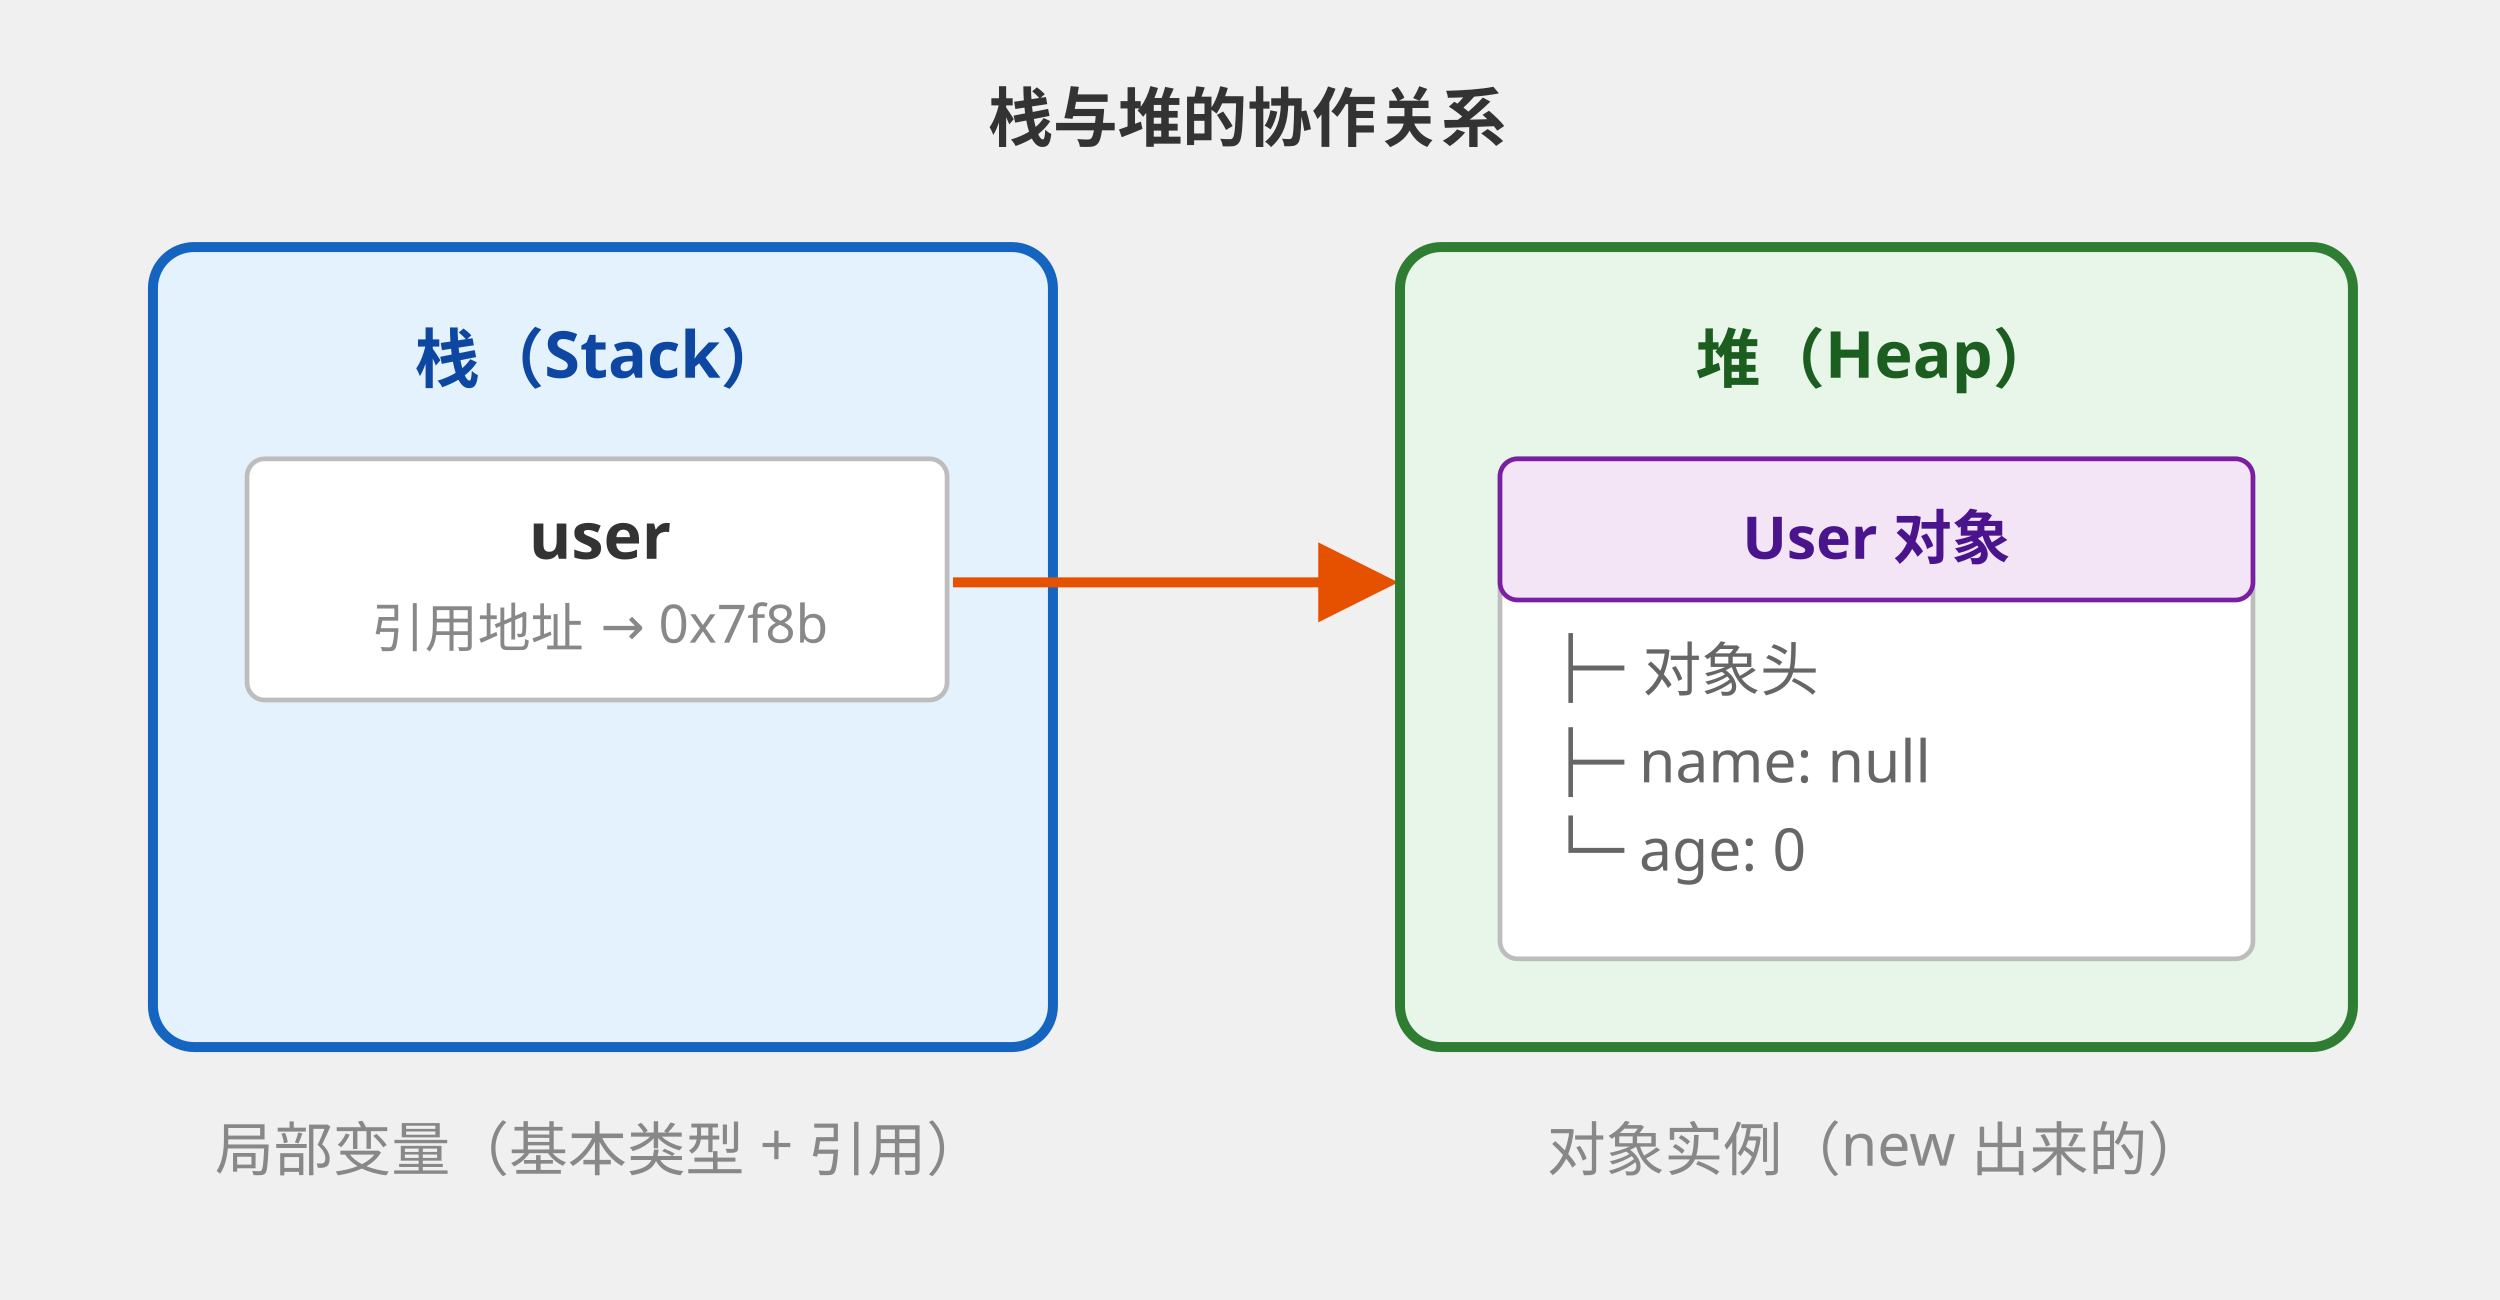
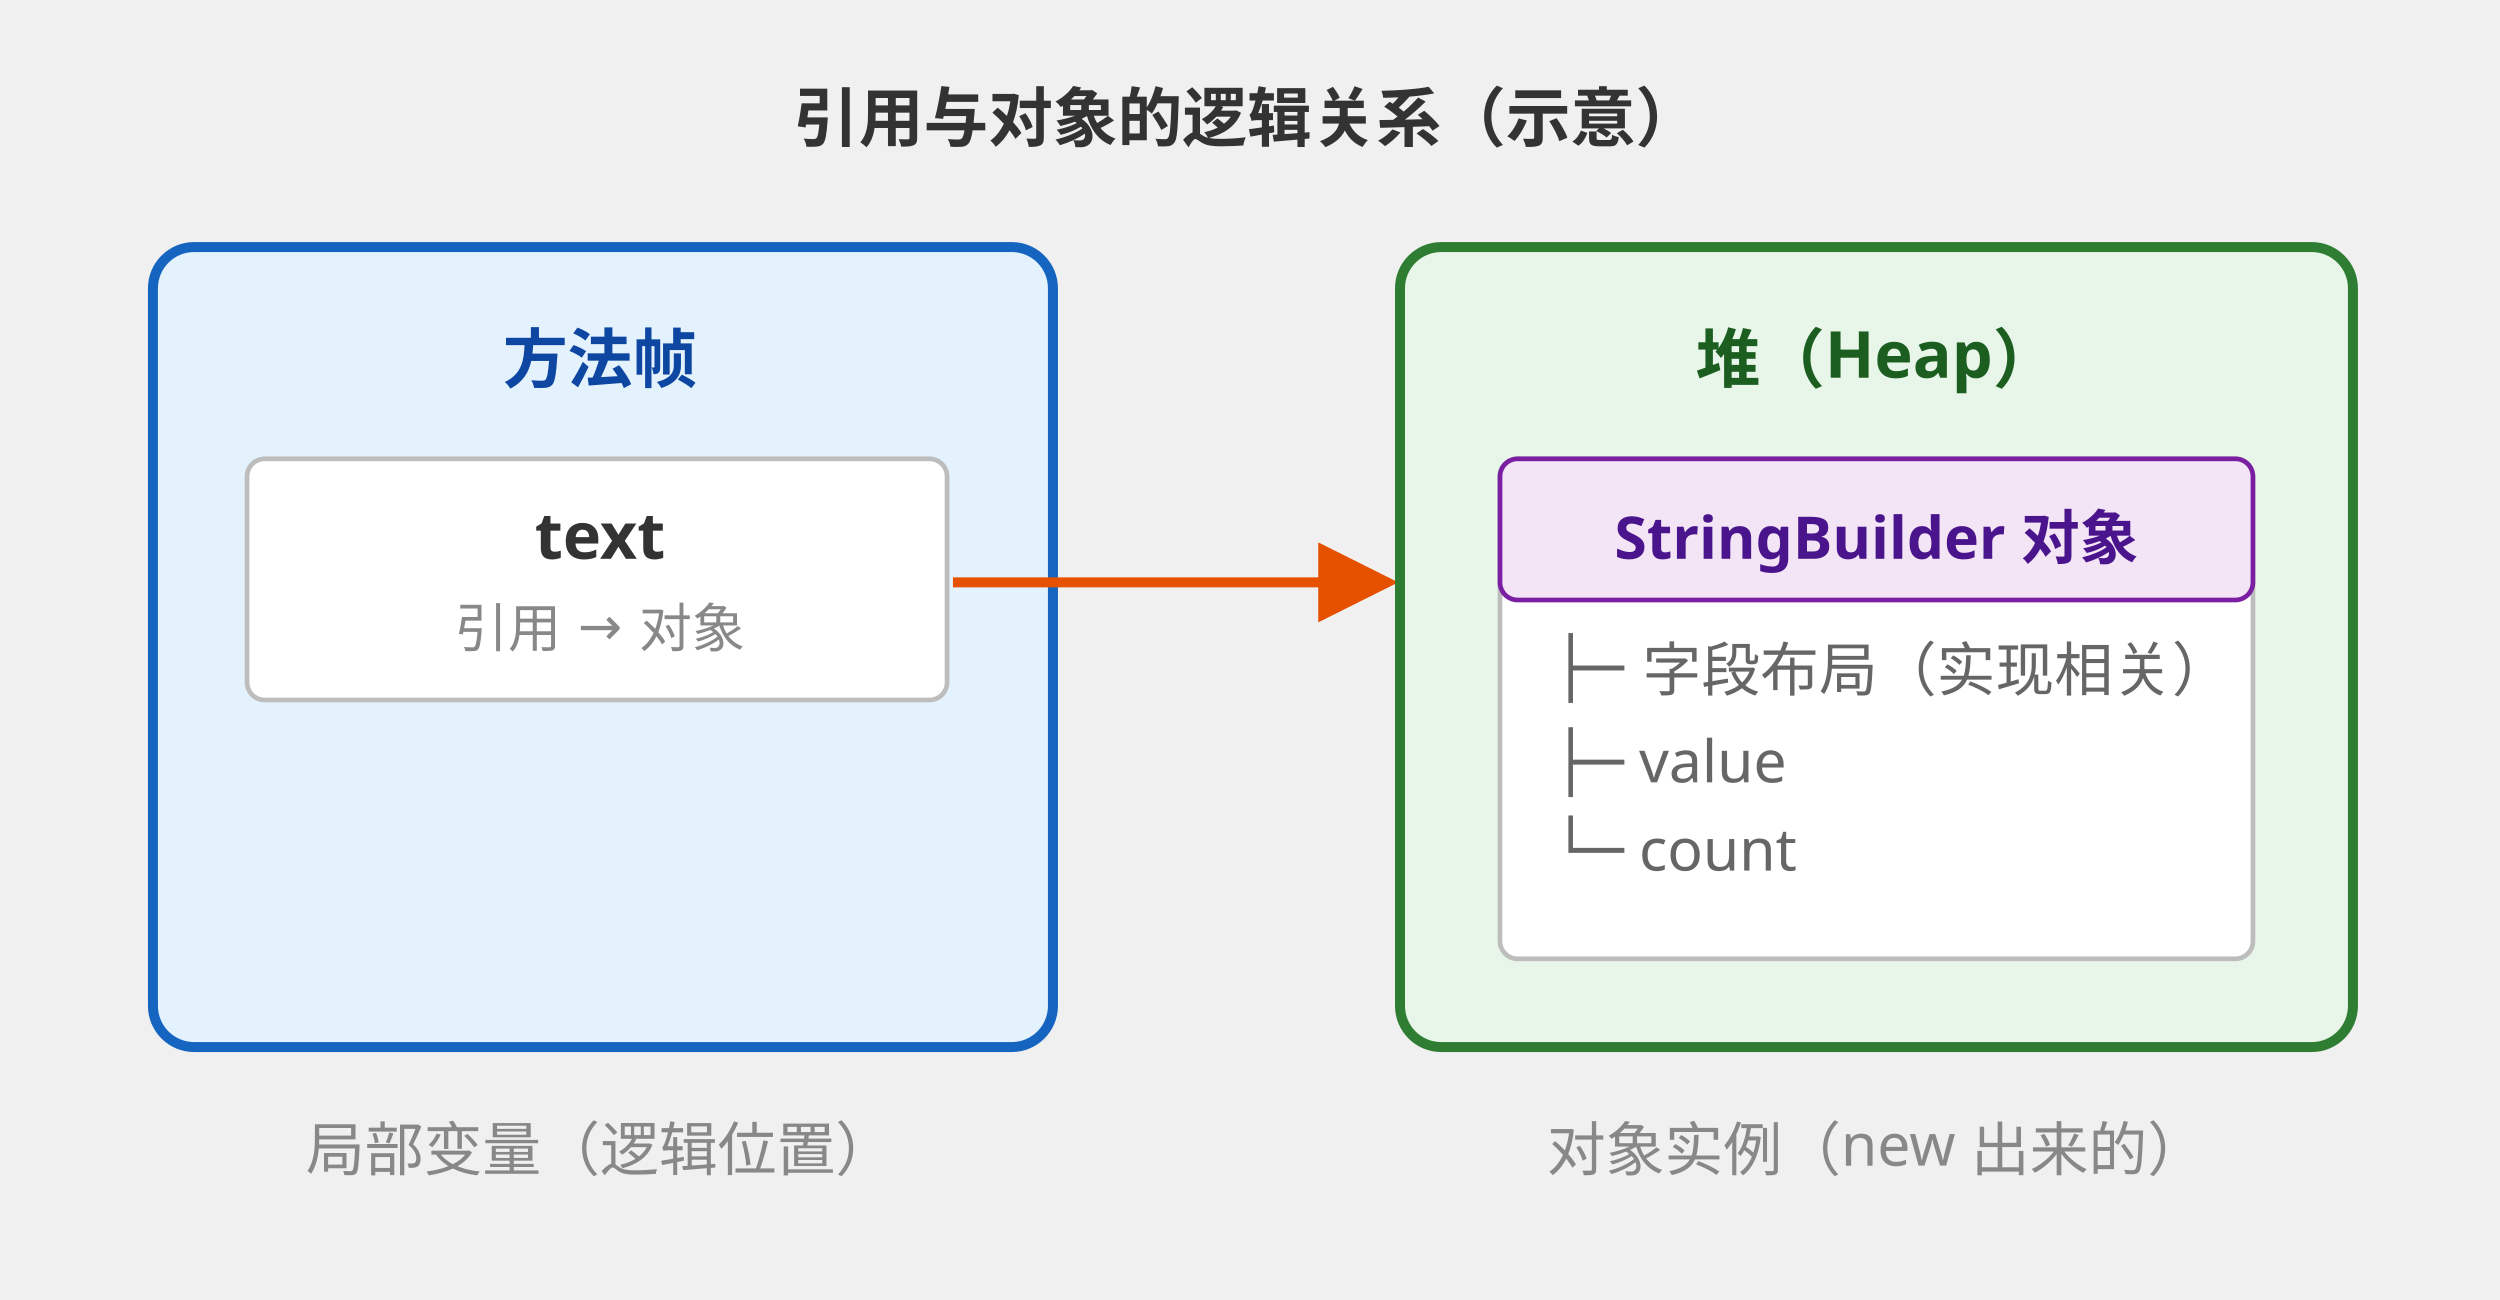
<svg xmlns="http://www.w3.org/2000/svg" width="425" viewBox="0 0 425 221" font-family="'Noto Sans SC','PingFang SC','Microsoft YaHei',sans-serif" font-size="11">
  <defs>
    <marker id="ah" markerWidth="8" markerHeight="8" refX="7" refY="4" orient="auto">
      <path d="M0,0 L8,4 L0,8 Z" fill="#e65100" />
    </marker>
  </defs>
-   <text x="212" y="24" text-anchor="middle" font-size="11" font-weight="bold" fill="#333333">栈与堆的协作关系</text>
+   <text x="212" y="24" text-anchor="middle" font-size="11" font-weight="bold" fill="#333333">引用与对象的逻辑关系（示意）</text>
  <rect x="26" y="42" width="153" height="136" rx="7" fill="#e3f2fd" stroke="#1565c0" stroke-width="1.7" />
-   <text x="102" y="65" text-anchor="middle" fill="#0d47a1" font-weight="bold" font-size="11">栈（Stack）</text>
+   <text x="102" y="65" text-anchor="middle" fill="#0d47a1" font-weight="bold" font-size="11">方法帧</text>
  <rect x="42" y="78" width="119" height="41" rx="3" fill="#ffffff" stroke="#bdbdbd" stroke-width="0.8" />
-   <text x="102" y="95" text-anchor="middle" fill="#333333" font-weight="bold">user</text>
-   <text x="102" y="110" text-anchor="middle" fill="#888888" font-size="9">引用地址 → 0x7f8b</text>
+   <text x="102" y="95" text-anchor="middle" fill="#333333" font-weight="bold">text</text>
+   <text x="102" y="110" text-anchor="middle" fill="#888888" font-size="9">引用 → 对象</text>
  <line x1="162" y1="99" x2="236" y2="99" stroke="#e65100" stroke-width="1.7" marker-end="url(#ah)" />
  <rect x="238" y="42" width="162" height="136" rx="7" fill="#e8f5e9" stroke="#2e7d32" stroke-width="1.7" />
  <text x="319" y="65" text-anchor="middle" fill="#1b5e20" font-weight="bold" font-size="11">堆（Heap）</text>
  <rect x="255" y="78" width="128" height="85" rx="3" fill="#ffffff" stroke="#bdbdbd" stroke-width="0.8" />
  <rect x="255" y="78" width="128" height="24" rx="3" fill="#f3e5f5" stroke="#7b1fa2" stroke-width="0.8" />
-   <text x="319" y="95" text-anchor="middle" fill="#4a148c" font-weight="bold" font-size="10">User 对象</text>
-   <text x="264" y="117" fill="#666666" font-size="10">├─ 对象头</text>
-   <text x="264" y="133" fill="#666666" font-size="10">├─ name: null</text>
-   <text x="264" y="148" fill="#666666" font-size="10">└─ age: 0</text>
-   <text x="102" y="199" text-anchor="middle" fill="#888888" font-size="10">局部变量（基本类型 + 引用）</text>
+   <text x="319" y="95" text-anchor="middle" fill="#4a148c" font-weight="bold" font-size="10">StringBuilder 对象</text>
+   <text x="264" y="117" fill="#666666" font-size="10">├─ 字段布局（实现相关）</text>
+   <text x="264" y="133" fill="#666666" font-size="10">├─ value</text>
+   <text x="264" y="148" fill="#666666" font-size="10">└─ count</text>
+   <text x="102" y="199" text-anchor="middle" fill="#888888" font-size="10">局部变量（逻辑位置）</text>
  <text x="319" y="199" text-anchor="middle" fill="#888888" font-size="10">对象实例（new 出来的）</text>
</svg>
